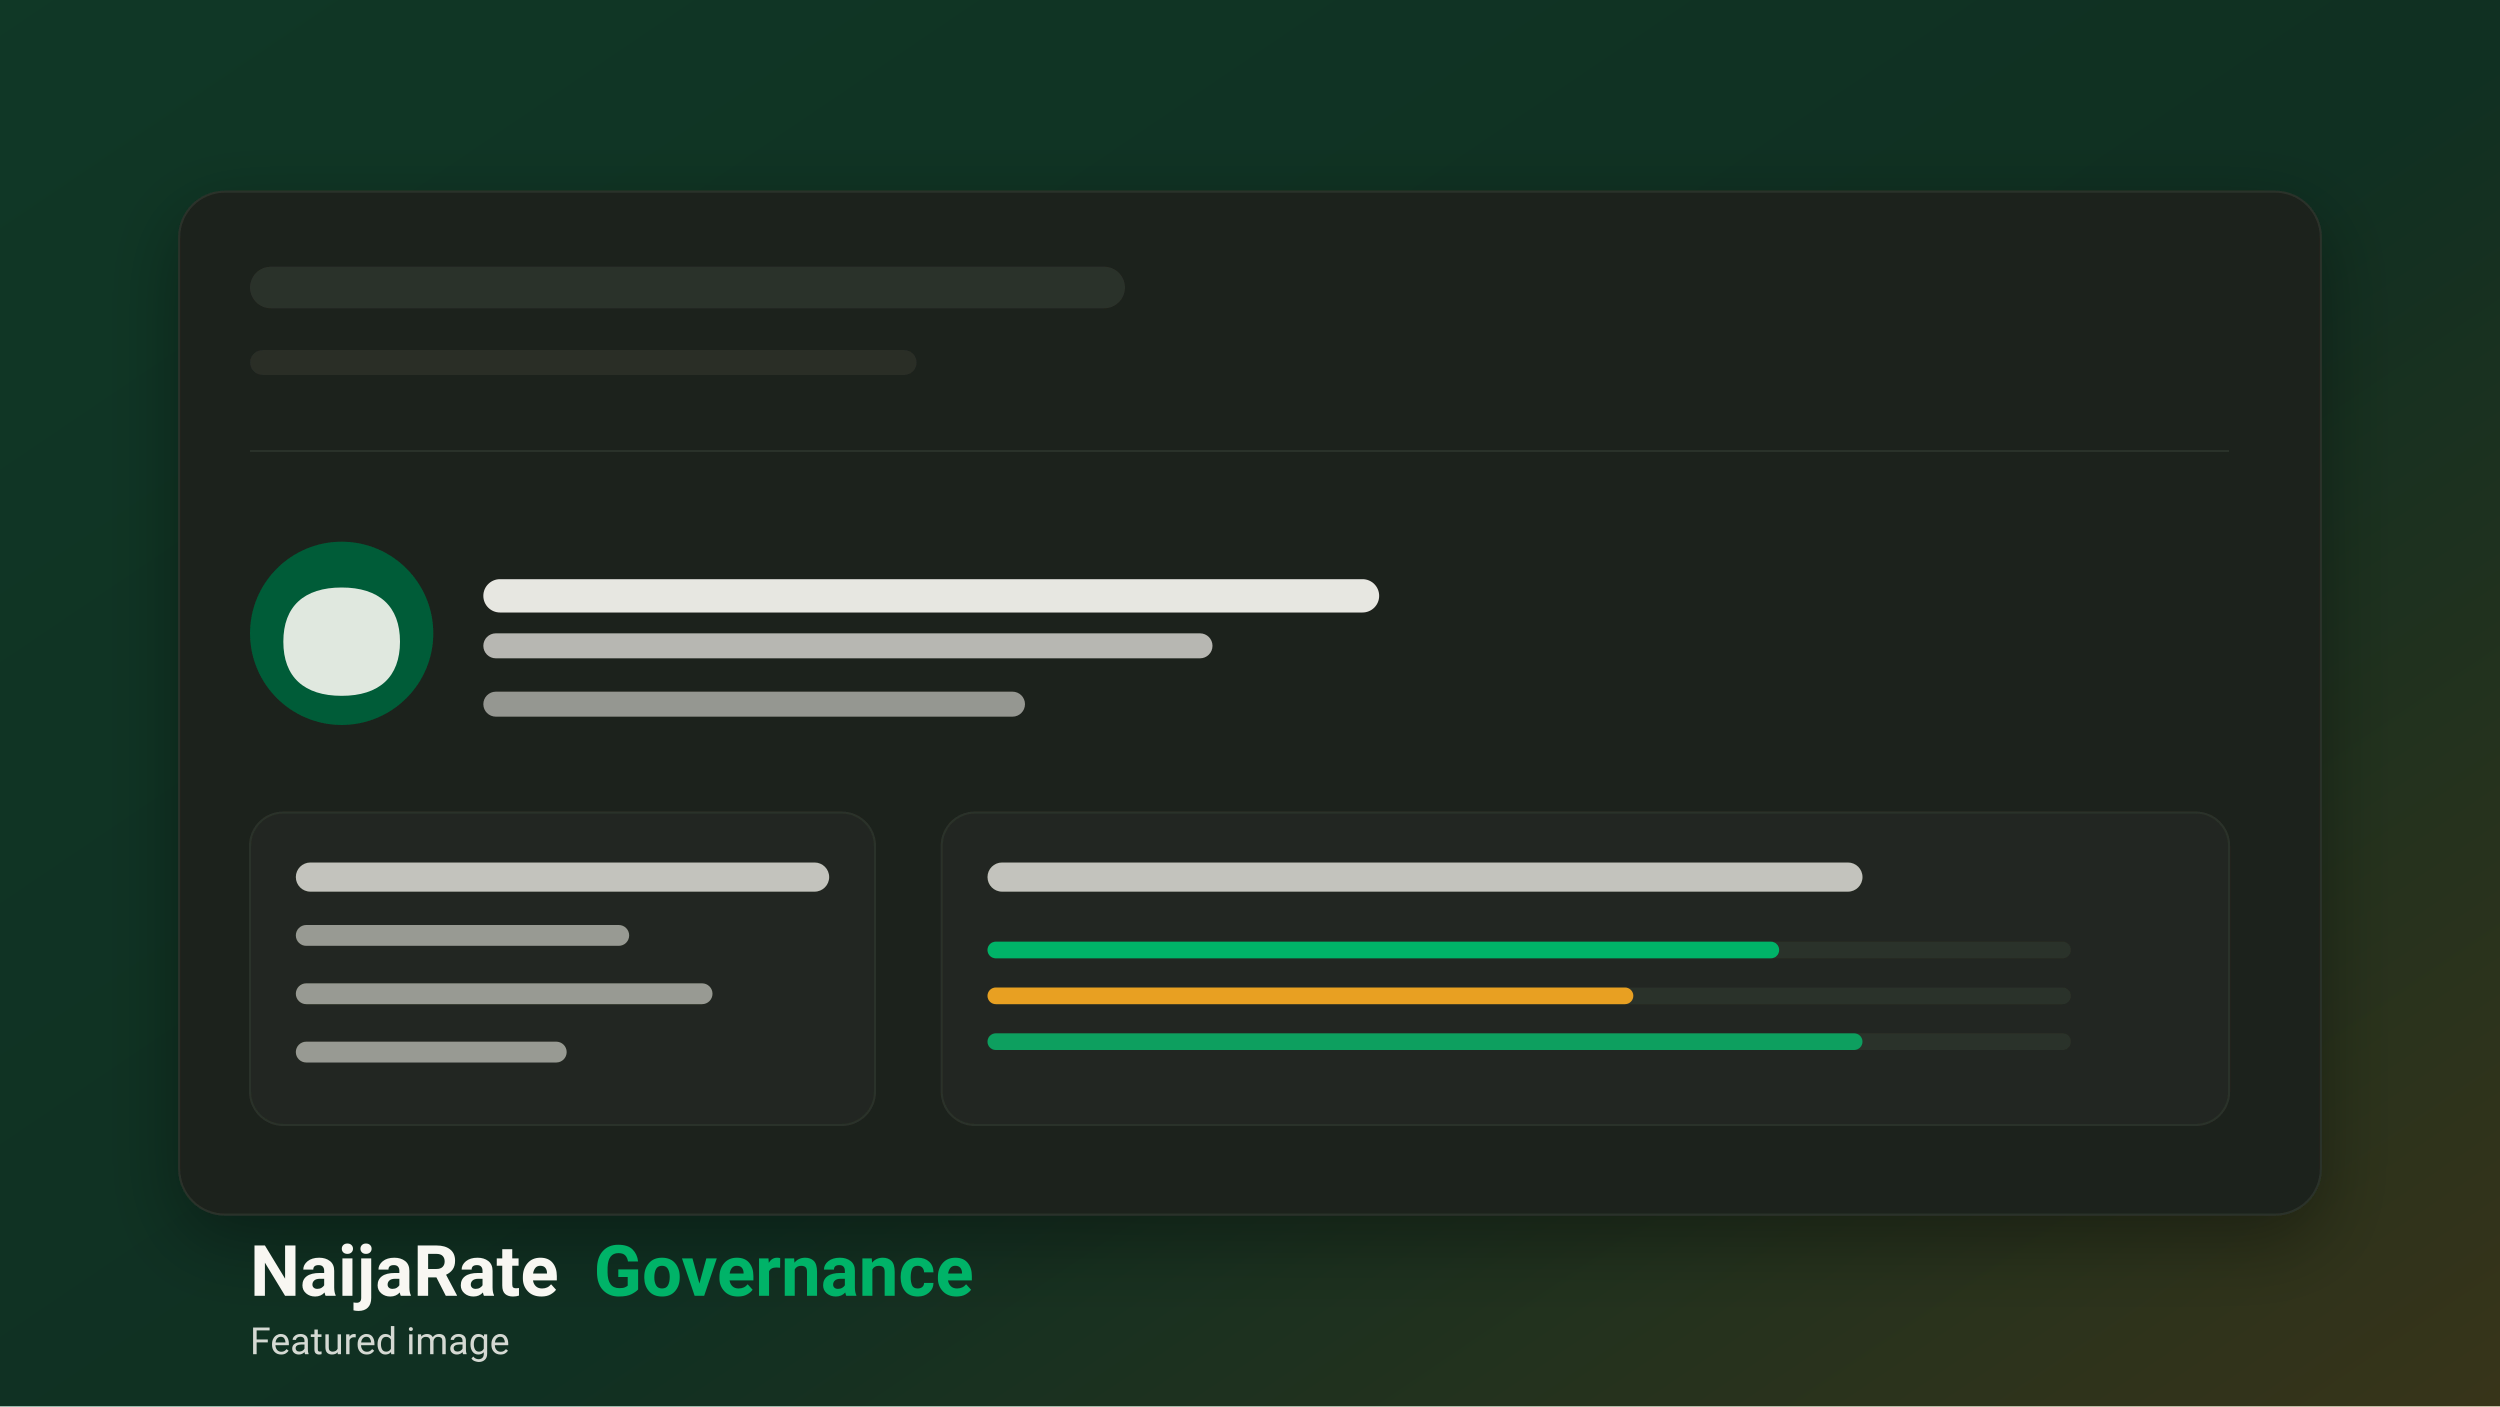
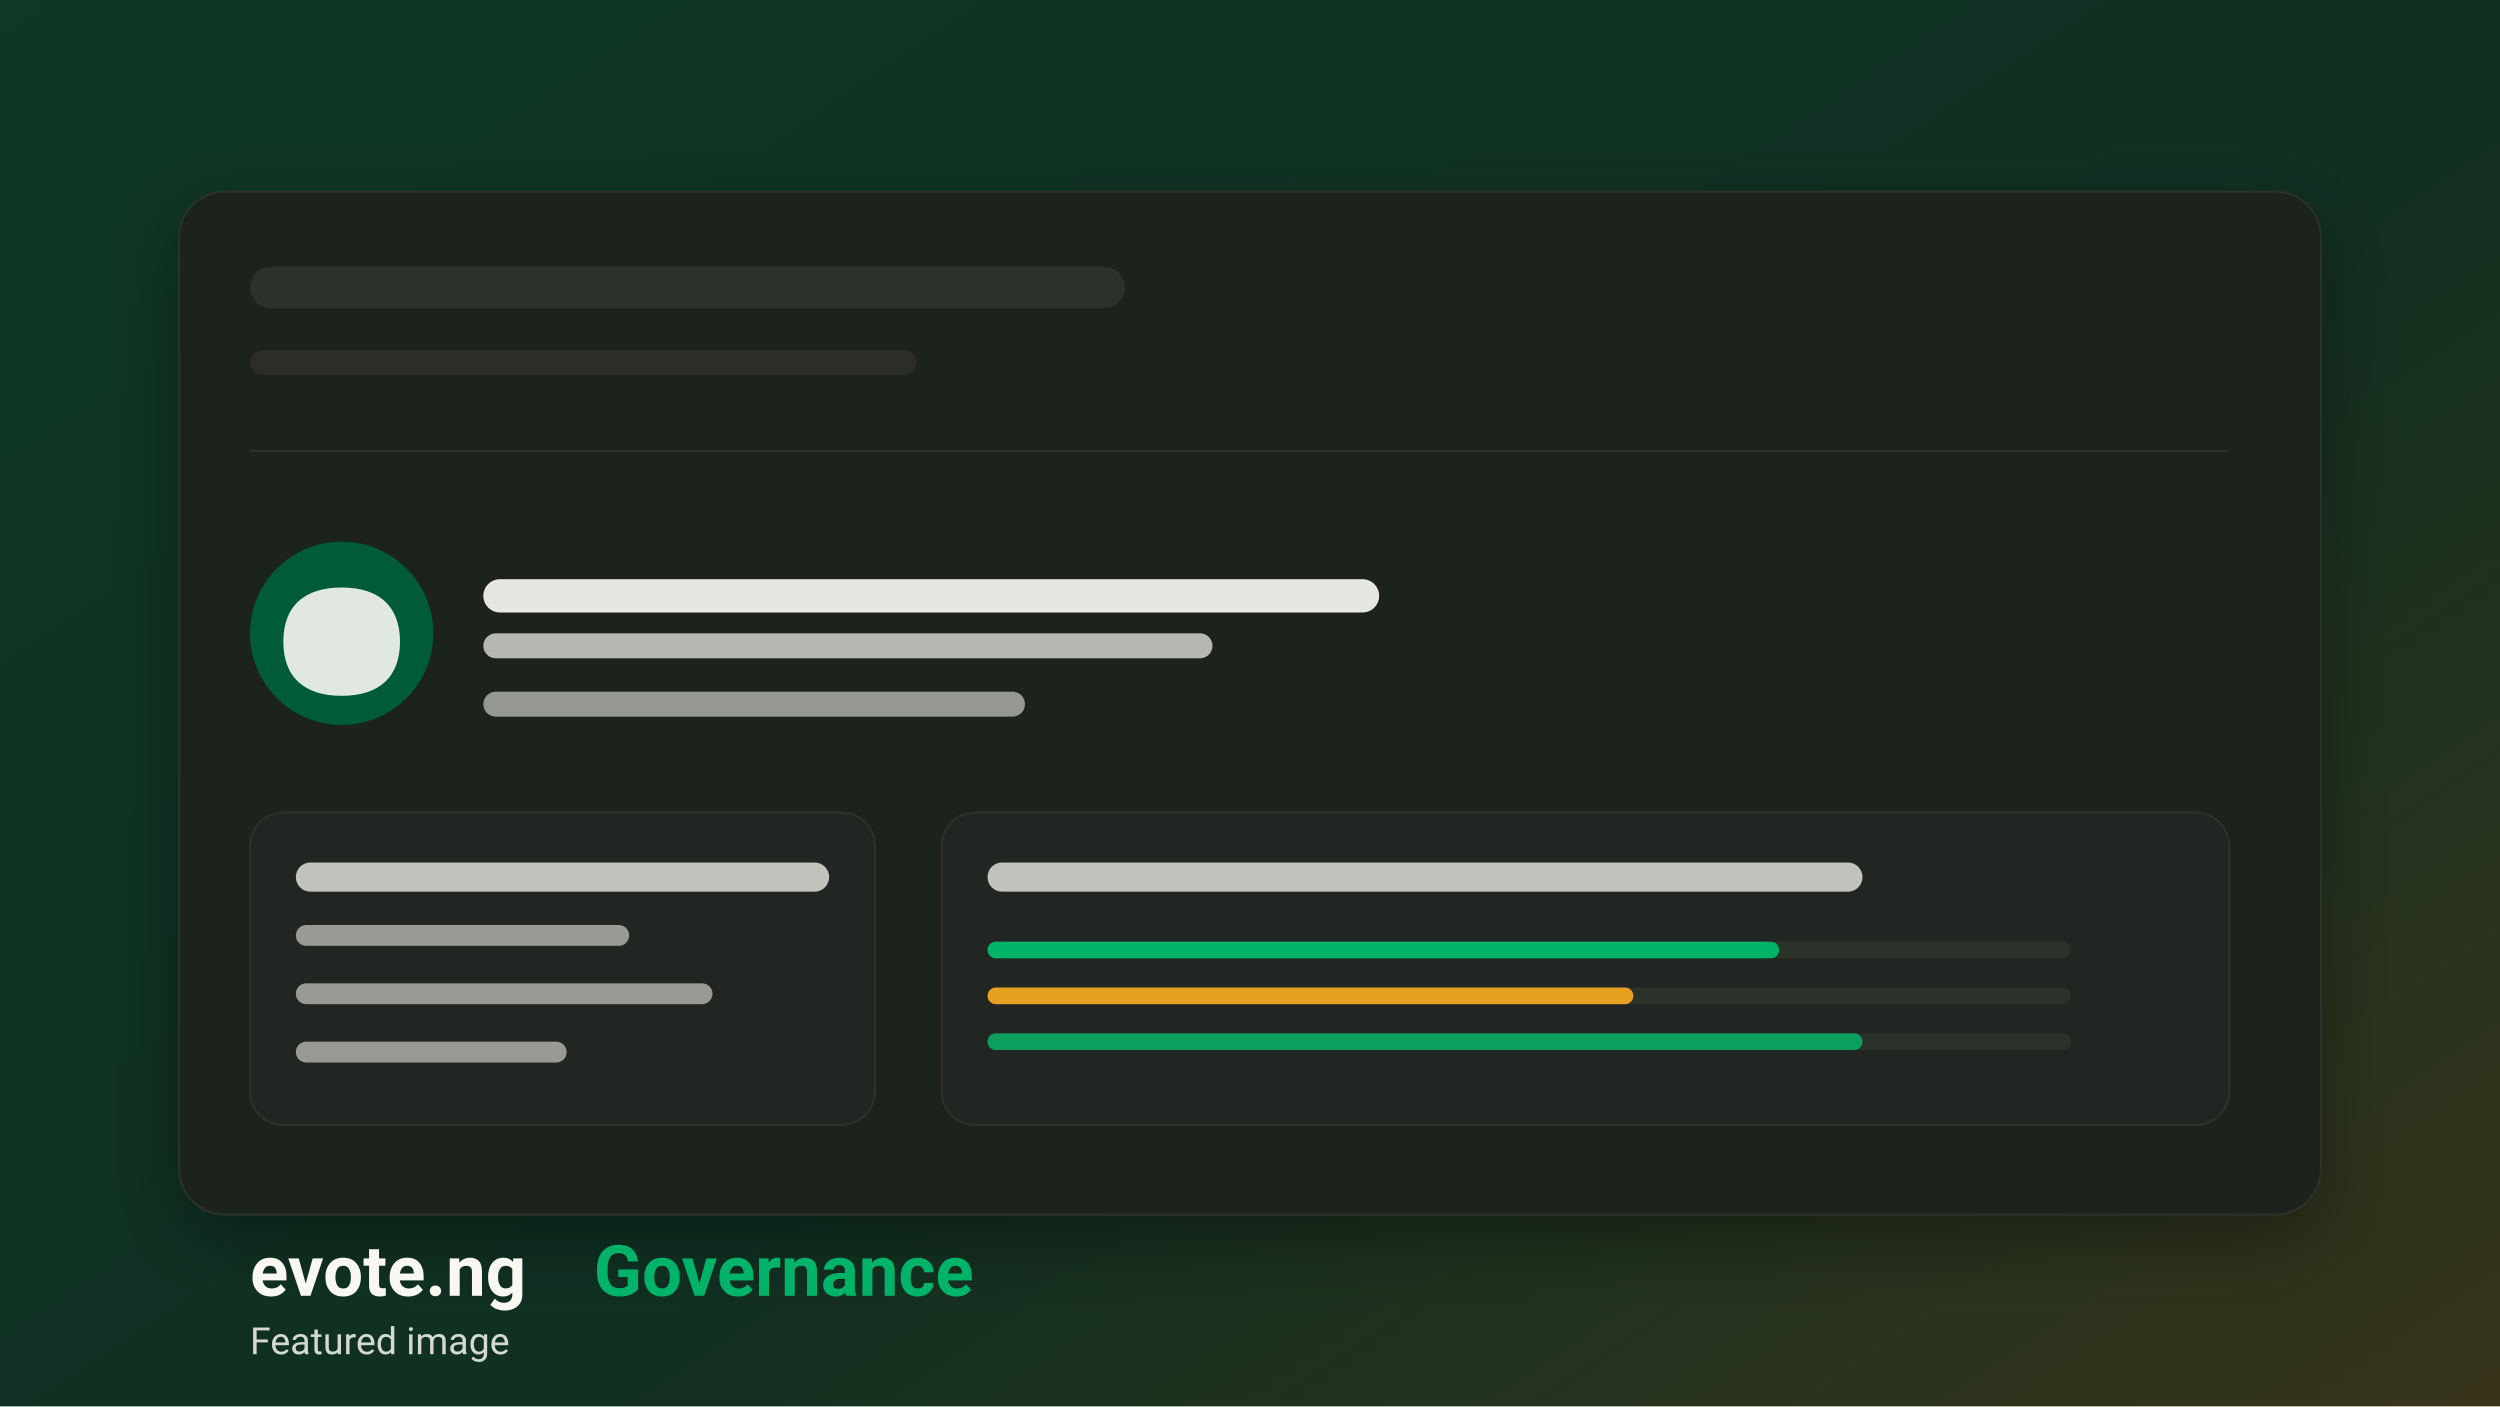
<svg xmlns="http://www.w3.org/2000/svg" width="1200" height="675" viewBox="0 0 1200 675">
  <defs>
    <linearGradient id="g" x1="0" y1="0" x2="1" y2="1">
      <stop offset="0" stop-color="#00b368" />
      <stop offset="0.55" stop-color="#008751" />
      <stop offset="1" stop-color="#e8a020" />
    </linearGradient>
    <filter id="s" x="-20%" y="-20%" width="140%" height="140%">
      <feDropShadow dx="0" dy="12" stdDeviation="18" flood-color="#000" flood-opacity="0.35" />
    </filter>
  </defs>
  <rect width="1200" height="675" fill="#141714" />
  <rect x="-80" y="-120" width="1360" height="920" rx="60" fill="url(#g)" opacity="0.22" />
  <g filter="url(#s)">
    <rect x="86" y="92" width="1028" height="491" rx="22" fill="#1d211b" stroke="#2c312a" />
    <rect x="120" y="128" width="420" height="20" rx="10" fill="#2c312a" />
    <rect x="120" y="168" width="320" height="12" rx="6" fill="#2c312a" opacity="0.8" />
    <rect x="120" y="216" width="950" height="1" fill="#2c312a" />
    <g transform="translate(120 260)">
      <circle cx="44" cy="44" r="44" fill="#005c37" />
      <path d="M44 22c18 0 28 9 28 26S62 74 44 74 16 65 16 48 26 22 44 22z" fill="#f8f7f2" opacity="0.9" />
      <rect x="112" y="18" width="430" height="16" rx="8" fill="#f8f7f2" opacity="0.92" />
      <rect x="112" y="44" width="350" height="12" rx="6" fill="#f8f7f2" opacity="0.7" />
      <rect x="112" y="72" width="260" height="12" rx="6" fill="#f8f7f2" opacity="0.55" />
    </g>
    <g transform="translate(120 390)">
      <rect x="0" y="0" width="300" height="150" rx="16" fill="#232820" stroke="#2c312a" />
      <rect x="22" y="24" width="256" height="14" rx="7" fill="#f8f7f2" opacity="0.75" />
      <rect x="22" y="54" width="160" height="10" rx="5" fill="#f8f7f2" opacity="0.55" />
      <rect x="22" y="82" width="200" height="10" rx="5" fill="#f8f7f2" opacity="0.55" />
      <rect x="22" y="110" width="130" height="10" rx="5" fill="#f8f7f2" opacity="0.55" />
    </g>
    <g transform="translate(452 390)">
      <rect x="0" y="0" width="618" height="150" rx="16" fill="#232820" stroke="#2c312a" />
      <rect x="22" y="24" width="420" height="14" rx="7" fill="#f8f7f2" opacity="0.75" />
      <g transform="translate(22 62)">
        <rect x="0" y="0" width="520" height="8" rx="4" fill="#2c312a" />
        <rect x="0" y="0" width="380" height="8" rx="4" fill="#00b368" />
        <rect x="0" y="22" width="520" height="8" rx="4" fill="#2c312a" />
        <rect x="0" y="22" width="310" height="8" rx="4" fill="#e8a020" />
        <rect x="0" y="44" width="520" height="8" rx="4" fill="#2c312a" />
        <rect x="0" y="44" width="420" height="8" rx="4" fill="#00b368" opacity="0.85" />
      </g>
    </g>
  </g>
  <g font-family="system-ui, -apple-system, Segoe UI, Roboto, Arial" fill="#f8f7f2">
-     <text x="120" y="622" font-size="34" font-weight="700">NaijaRate</text>
+     <text x="120" y="622" font-size="34" font-weight="700">evote.ng</text>
    <text x="285" y="622" font-size="34" font-weight="700" fill="#00b368">Governance</text>
    <text x="120" y="650" font-size="18" opacity="0.85">Featured image</text>
  </g>
</svg>
